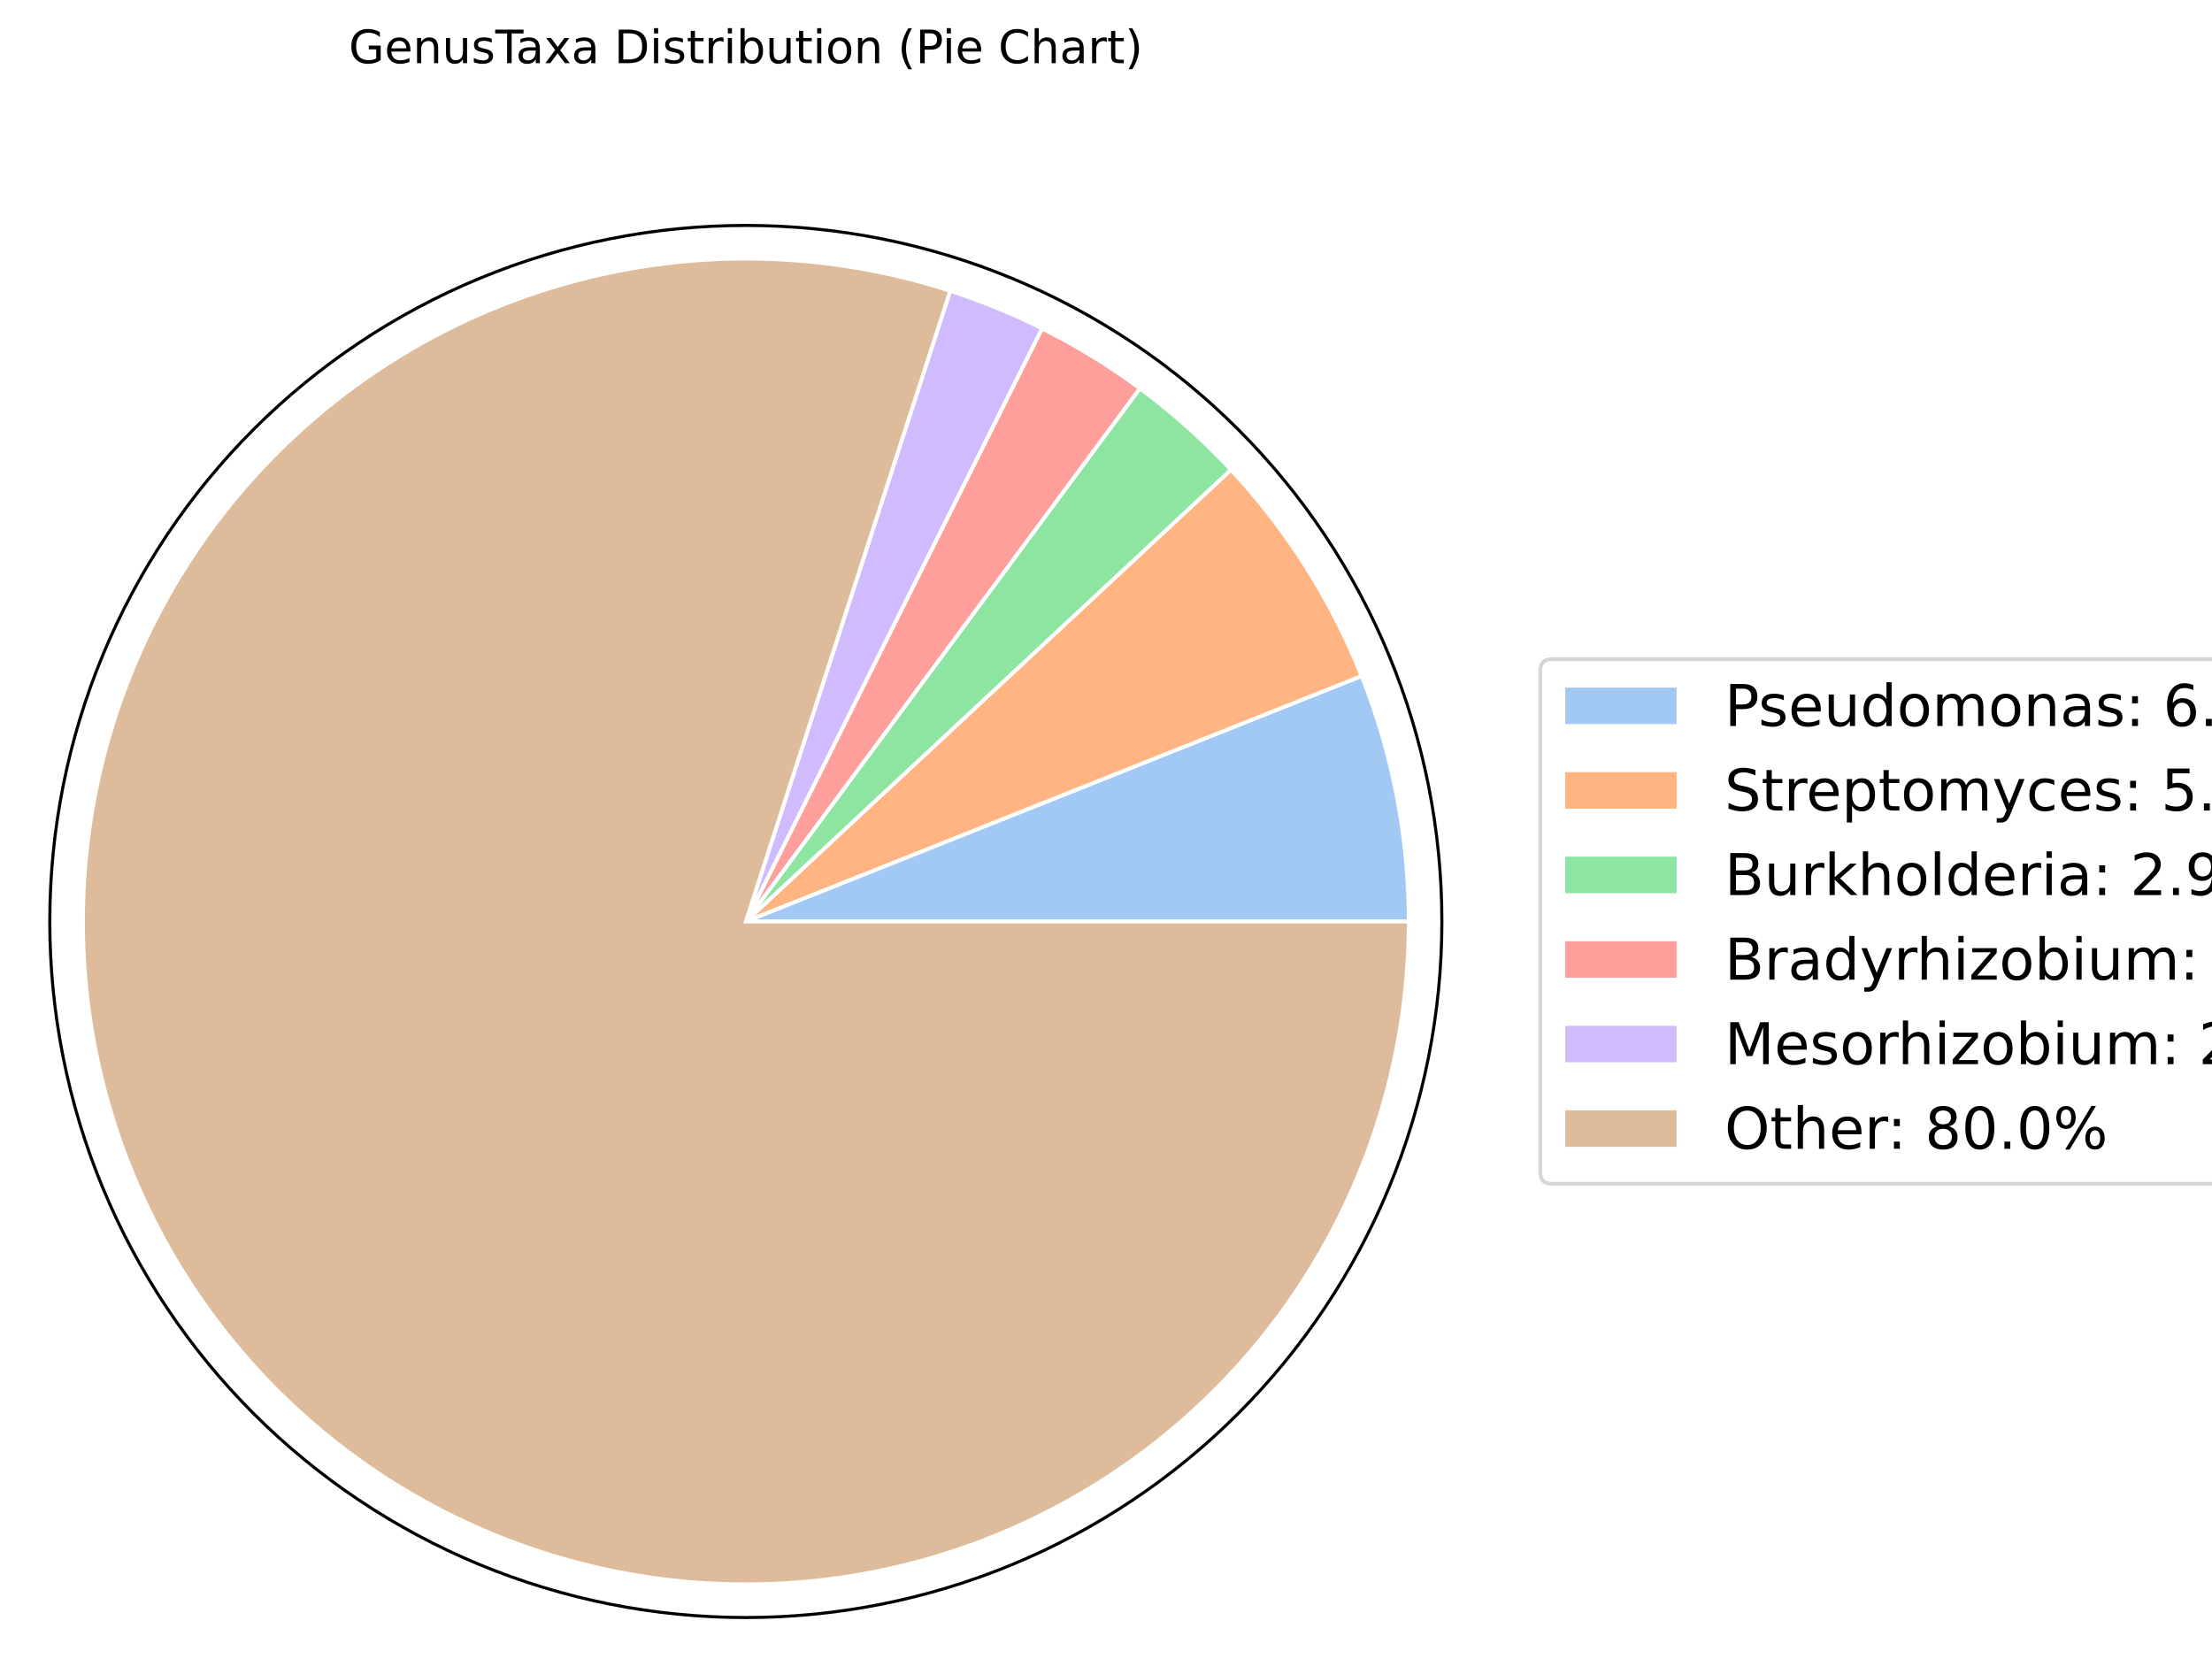
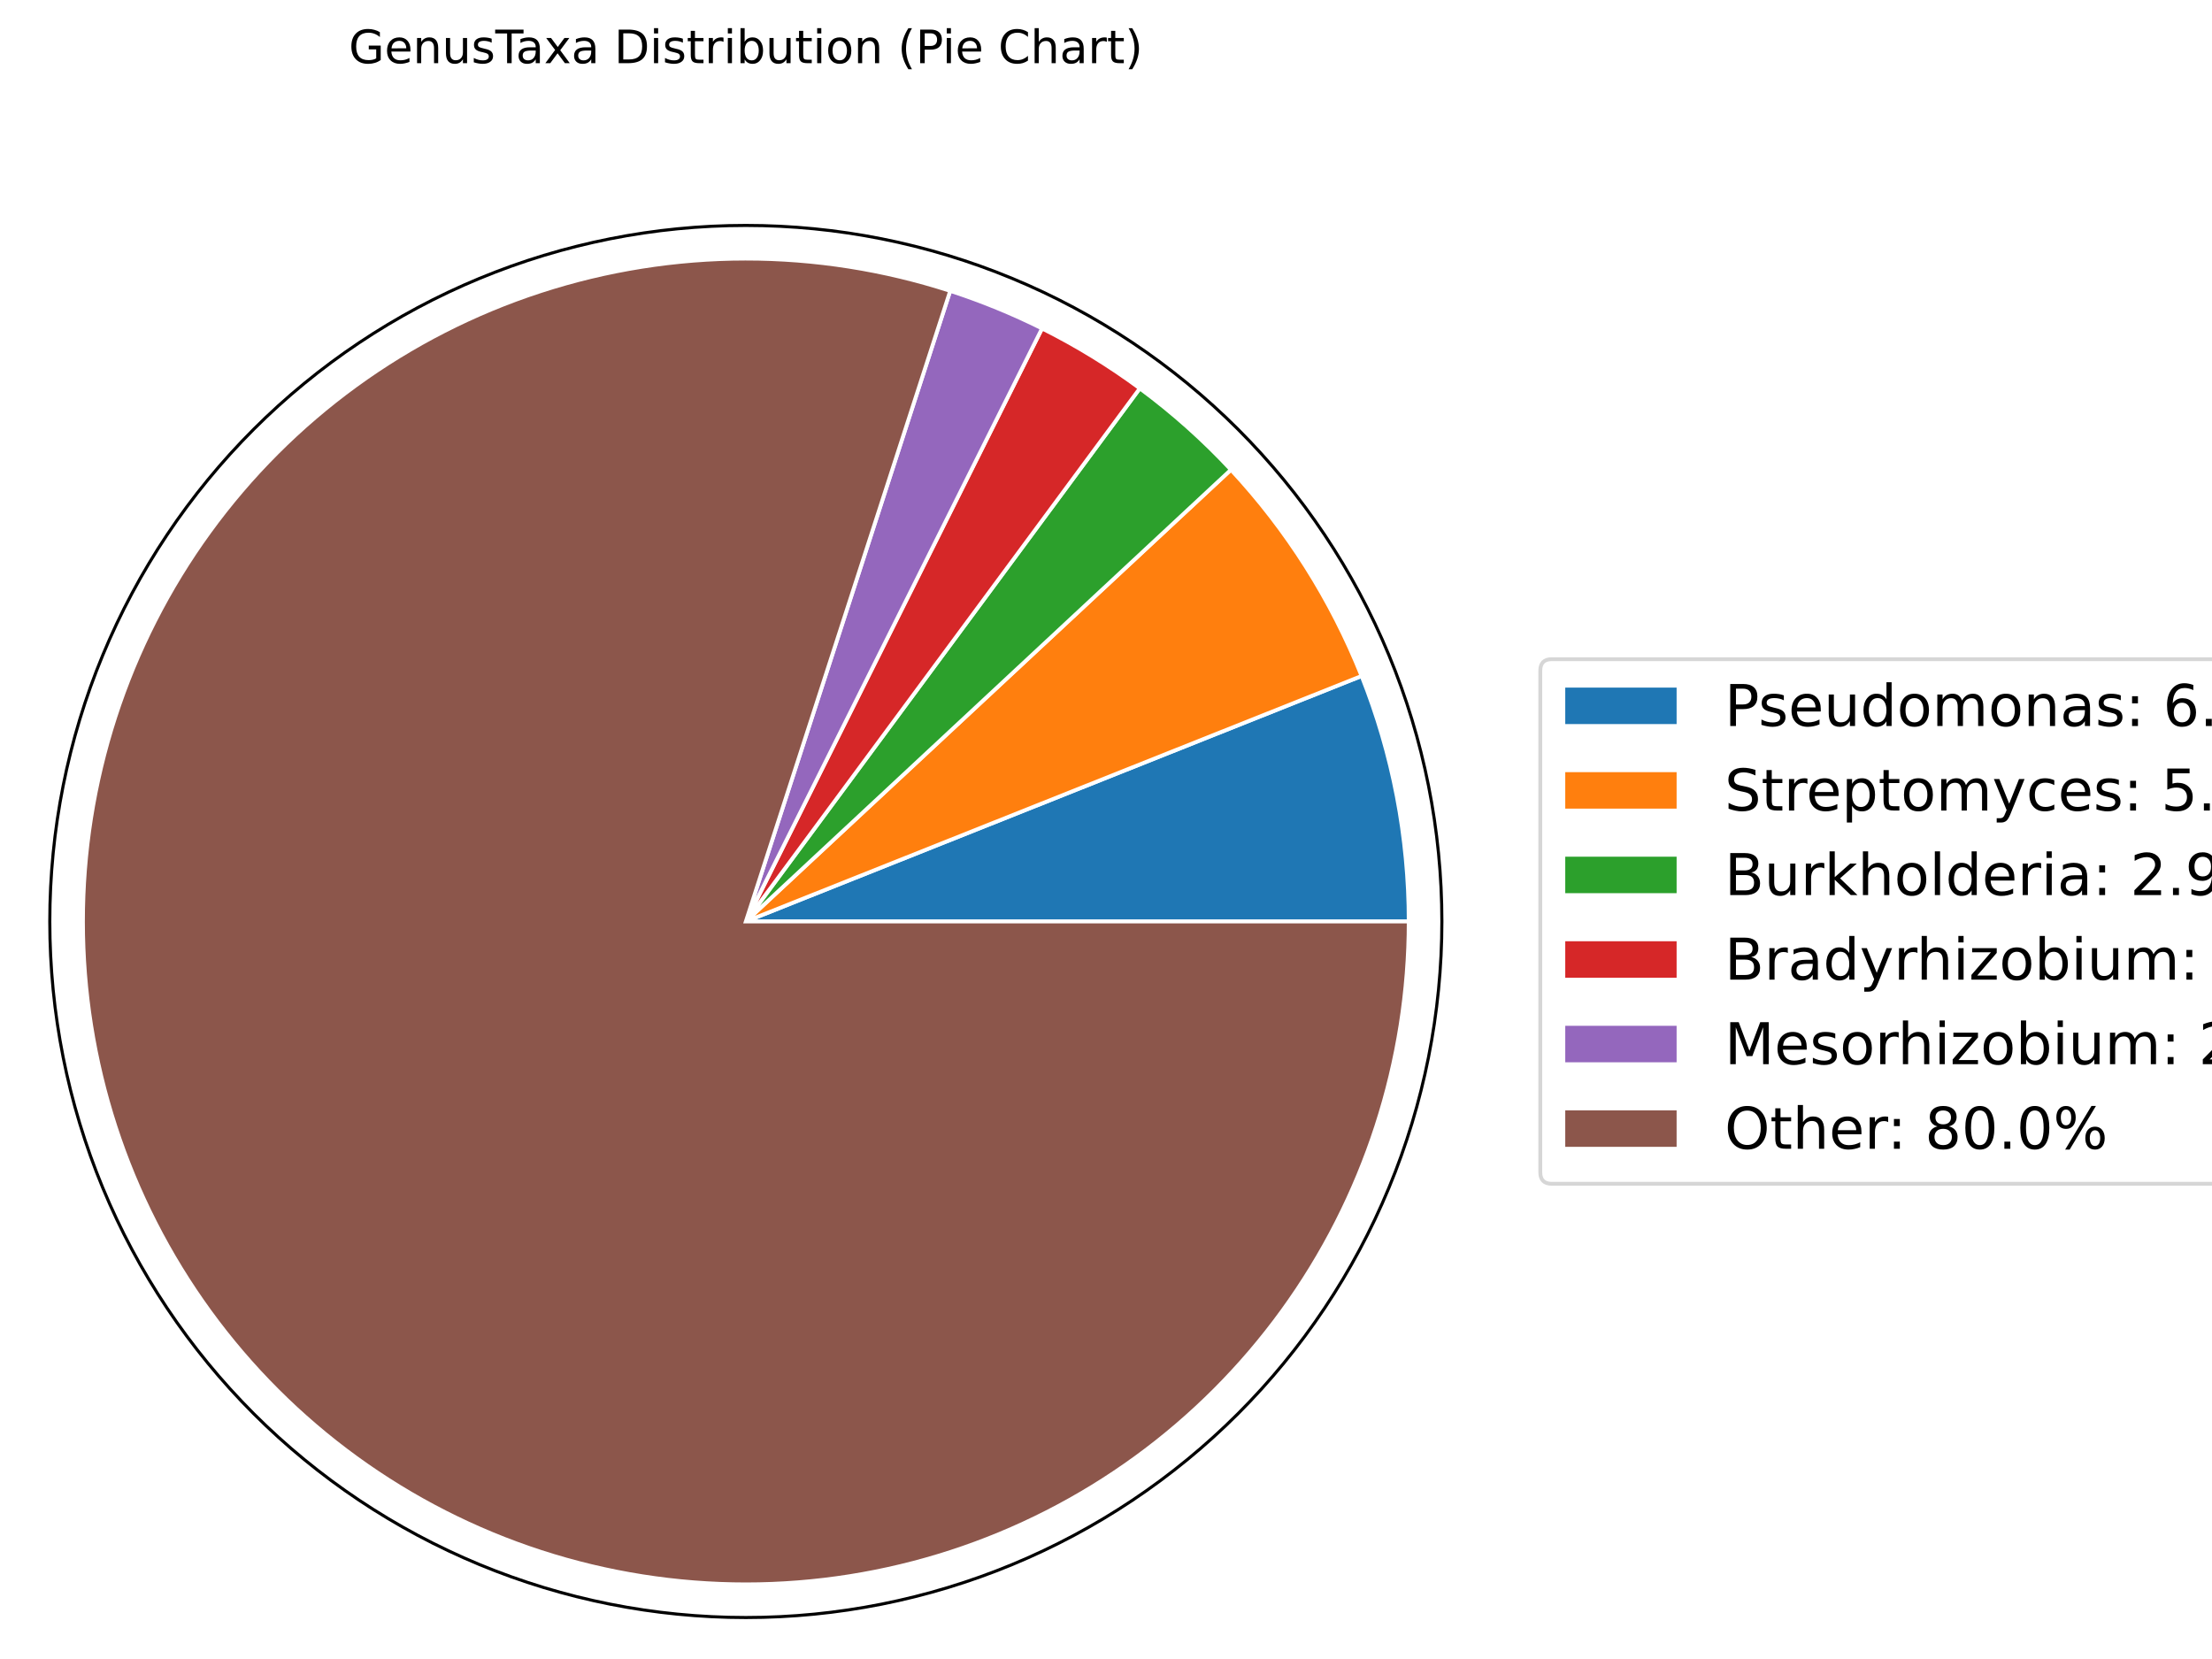
<svg xmlns="http://www.w3.org/2000/svg" width="576pt" height="432pt" viewBox="0 0 576 432" version="1.1">
  <defs>
    <style type="text/css">*{stroke-linejoin: round; stroke-linecap: butt}</style>
  </defs>
  <g id="figure_1">
    <g id="patch_1">
      <path d="M 0 432  L 576 432  L 576 0  L 0 0  z " style="fill: #ffffff" />
    </g>
    <g id="axes_1">
      <g id="patch_2">
        <path d="M 375.462 239.952  C 375.462 216.151 370.774 192.581 361.665 170.591  C 352.557 148.602 339.206 128.62 322.376 111.79  C 305.546 94.96 285.564 81.609 263.575 72.501  C 241.585 63.392 218.015 58.704 194.214 58.704  C 170.413 58.704 146.843 63.392 124.853 72.501  C 102.864 81.609 82.882 94.96 66.052 111.79  C 49.222 128.62 35.871 148.602 26.763 170.591  C 17.654 192.581 12.966 216.151 12.966 239.952  C 12.966 263.753 17.654 287.323 26.763 309.313  C 35.871 331.302 49.222 351.284 66.052 368.114  C 82.882 384.944 102.864 398.295 124.853 407.403  C 146.843 416.512 170.413 421.2 194.214 421.2  C 218.015 421.2 241.585 416.512 263.575 407.403  C 285.564 398.295 305.546 384.944 322.376 368.114  C 339.206 351.284 352.557 331.302 361.665 309.313  C 370.774 287.323 375.462 263.753 375.462 239.952  M 194.214 239.952  C 194.214 239.952 194.214 239.952 194.214 239.952  C 194.214 239.952 194.214 239.952 194.214 239.952  C 194.214 239.952 194.214 239.952 194.214 239.952  C 194.214 239.952 194.214 239.952 194.214 239.952  C 194.214 239.952 194.214 239.952 194.214 239.952  C 194.214 239.952 194.214 239.952 194.214 239.952  C 194.214 239.952 194.214 239.952 194.214 239.952  C 194.214 239.952 194.214 239.952 194.214 239.952  C 194.214 239.952 194.214 239.952 194.214 239.952  C 194.214 239.952 194.214 239.952 194.214 239.952  C 194.214 239.952 194.214 239.952 194.214 239.952  C 194.214 239.952 194.214 239.952 194.214 239.952  C 194.214 239.952 194.214 239.952 194.214 239.952  C 194.214 239.952 194.214 239.952 194.214 239.952  C 194.214 239.952 194.214 239.952 194.214 239.952  C 194.214 239.952 194.214 239.952 194.214 239.952  z " style="fill: #ffffff" />
      </g>
      <g id="patch_3">
-         <path d="M 194.214 239.952  C 194.214 239.952 194.214 239.952 194.214 239.952  C 194.214 239.952 194.214 239.952 194.214 239.952  L 354.557 176.024  C 358.602 186.17 361.675 196.677 363.735 207.404  C 365.794 218.131 366.831 229.029 366.831 239.952  z " clip-path="url(#p4e489e71b2)" style="fill: #a1c9f4; stroke: #ffffff; stroke-linejoin: miter" />
+         <path d="M 194.214 239.952  C 194.214 239.952 194.214 239.952 194.214 239.952  C 194.214 239.952 194.214 239.952 194.214 239.952  L 354.557 176.024  C 358.602 186.17 361.675 196.677 363.735 207.404  C 365.794 218.131 366.831 229.029 366.831 239.952  z " clip-path="url(#pe3014be834)" style="fill: #1f77b4; stroke: #ffffff; stroke-linejoin: miter" />
      </g>
      <g id="patch_4">
-         <path d="M 194.214 239.952  C 194.214 239.952 194.214 239.952 194.214 239.952  C 194.214 239.952 194.214 239.952 194.214 239.952  L 320.536 122.311  C 327.804 130.116 334.334 138.577 340.041 147.587  C 345.748 156.597 350.607 166.117 354.557 176.024  z " clip-path="url(#p4e489e71b2)" style="fill: #ffb482; stroke: #ffffff; stroke-linejoin: miter" />
+         <path d="M 194.214 239.952  C 194.214 239.952 194.214 239.952 194.214 239.952  C 194.214 239.952 194.214 239.952 194.214 239.952  L 320.536 122.311  C 327.804 130.116 334.334 138.577 340.041 147.587  C 345.748 156.597 350.607 166.117 354.557 176.024  z " clip-path="url(#pe3014be834)" style="fill: #ff7f0e; stroke: #ffffff; stroke-linejoin: miter" />
      </g>
      <g id="patch_5">
-         <path d="M 194.214 239.952  C 194.214 239.952 194.214 239.952 194.214 239.952  C 194.214 239.952 194.214 239.952 194.214 239.952  L 296.805 101.129  C 301.075 104.285 305.198 107.636 309.159 111.172  C 313.121 114.708 316.917 118.425 320.536 122.311  z " clip-path="url(#p4e489e71b2)" style="fill: #8de5a1; stroke: #ffffff; stroke-linejoin: miter" />
+         <path d="M 194.214 239.952  C 194.214 239.952 194.214 239.952 194.214 239.952  C 194.214 239.952 194.214 239.952 194.214 239.952  L 296.805 101.129  C 301.075 104.285 305.198 107.636 309.159 111.172  C 313.121 114.708 316.917 118.425 320.536 122.311  z " clip-path="url(#pe3014be834)" style="fill: #2ca02c; stroke: #ffffff; stroke-linejoin: miter" />
      </g>
      <g id="patch_6">
-         <path d="M 194.214 239.952  C 194.214 239.952 194.214 239.952 194.214 239.952  C 194.214 239.952 194.214 239.952 194.214 239.952  L 271.347 85.526  C 275.805 87.753 280.165 90.172 284.414 92.776  C 288.663 95.38 292.797 98.167 296.805 101.129  z " clip-path="url(#p4e489e71b2)" style="fill: #ff9f9b; stroke: #ffffff; stroke-linejoin: miter" />
+         <path d="M 194.214 239.952  C 194.214 239.952 194.214 239.952 194.214 239.952  C 194.214 239.952 194.214 239.952 194.214 239.952  L 271.347 85.526  C 275.805 87.753 280.165 90.172 284.414 92.776  C 288.663 95.38 292.797 98.167 296.805 101.129  z " clip-path="url(#pe3014be834)" style="fill: #d62728; stroke: #ffffff; stroke-linejoin: miter" />
      </g>
      <g id="patch_7">
-         <path d="M 194.214 239.952  C 194.214 239.952 194.214 239.952 194.214 239.952  C 194.214 239.952 194.214 239.952 194.214 239.952  L 247.432 75.743  C 251.533 77.072 255.582 78.554 259.572 80.187  C 263.562 81.819 267.49 83.6 271.347 85.526  z " clip-path="url(#p4e489e71b2)" style="fill: #d0bbff; stroke: #ffffff; stroke-linejoin: miter" />
+         <path d="M 194.214 239.952  C 194.214 239.952 194.214 239.952 194.214 239.952  C 194.214 239.952 194.214 239.952 194.214 239.952  L 247.432 75.743  C 251.533 77.072 255.582 78.554 259.572 80.187  C 263.562 81.819 267.49 83.6 271.347 85.526  z " clip-path="url(#pe3014be834)" style="fill: #9467bd; stroke: #ffffff; stroke-linejoin: miter" />
      </g>
      <g id="patch_8">
-         <path d="M 194.214 239.952  C 194.214 239.952 194.214 239.952 194.214 239.952  C 194.214 239.952 194.214 239.952 194.214 239.952  C 194.214 239.952 194.214 239.952 194.214 239.952  C 194.214 239.952 194.214 239.952 194.214 239.952  C 194.214 239.952 194.214 239.952 194.214 239.952  C 194.214 239.952 194.214 239.952 194.214 239.952  C 194.214 239.952 194.214 239.952 194.214 239.952  C 194.214 239.952 194.214 239.952 194.214 239.952  C 194.214 239.952 194.214 239.952 194.214 239.952  C 194.214 239.952 194.214 239.952 194.214 239.952  C 194.214 239.952 194.214 239.952 194.214 239.952  C 194.214 239.952 194.214 239.952 194.214 239.952  C 194.214 239.952 194.214 239.952 194.214 239.952  C 194.214 239.952 194.214 239.952 194.214 239.952  C 194.214 239.952 194.214 239.952 194.214 239.952  C 194.214 239.952 194.214 239.952 194.214 239.952  L 366.831 239.952  C 366.831 258.063 363.981 276.061 358.385 293.286  C 352.789 310.511 344.518 326.748 333.874 341.401  C 323.23 356.054 310.346 368.94 295.696 379.588  C 281.045 390.235 264.81 398.511 247.587 404.111  C 230.363 409.71 212.366 412.565 194.255 412.569  C 176.144 412.573 158.145 409.727 140.919 404.136  C 123.693 398.544 107.454 390.276 92.798 379.636  C 78.143 368.995 65.253 356.114 54.602 341.467  C 43.951 326.819 35.672 310.585 30.068 293.363  C 24.464 276.141 21.605 258.144 21.597 240.034  C 21.588 221.923 24.43 203.923 30.018 186.696  C 35.605 169.468 43.869 153.227 54.506 138.569  C 65.143 123.911 78.021 111.018 92.666 100.364  C 107.312 89.71 123.543 81.427 140.764 75.819  C 157.984 70.211 175.981 67.348 194.092 67.335  C 212.202 67.322 230.203 70.16 247.432 75.743  z " clip-path="url(#p4e489e71b2)" style="fill: #debb9b; stroke: #ffffff; stroke-linejoin: miter" />
+         <path d="M 194.214 239.952  C 194.214 239.952 194.214 239.952 194.214 239.952  C 194.214 239.952 194.214 239.952 194.214 239.952  C 194.214 239.952 194.214 239.952 194.214 239.952  C 194.214 239.952 194.214 239.952 194.214 239.952  C 194.214 239.952 194.214 239.952 194.214 239.952  C 194.214 239.952 194.214 239.952 194.214 239.952  C 194.214 239.952 194.214 239.952 194.214 239.952  C 194.214 239.952 194.214 239.952 194.214 239.952  C 194.214 239.952 194.214 239.952 194.214 239.952  C 194.214 239.952 194.214 239.952 194.214 239.952  C 194.214 239.952 194.214 239.952 194.214 239.952  C 194.214 239.952 194.214 239.952 194.214 239.952  C 194.214 239.952 194.214 239.952 194.214 239.952  C 194.214 239.952 194.214 239.952 194.214 239.952  C 194.214 239.952 194.214 239.952 194.214 239.952  C 194.214 239.952 194.214 239.952 194.214 239.952  L 366.831 239.952  C 366.831 258.063 363.981 276.061 358.385 293.286  C 352.789 310.511 344.518 326.748 333.874 341.401  C 323.23 356.054 310.346 368.94 295.696 379.588  C 281.045 390.235 264.81 398.511 247.587 404.111  C 230.363 409.71 212.366 412.565 194.255 412.569  C 176.144 412.573 158.145 409.727 140.919 404.136  C 123.693 398.544 107.454 390.276 92.798 379.636  C 78.143 368.995 65.253 356.114 54.602 341.467  C 43.951 326.819 35.672 310.585 30.068 293.363  C 24.464 276.141 21.605 258.144 21.597 240.034  C 21.588 221.923 24.43 203.923 30.018 186.696  C 35.605 169.468 43.869 153.227 54.506 138.569  C 65.143 123.911 78.021 111.018 92.666 100.364  C 107.312 89.71 123.543 81.427 140.764 75.819  C 157.984 70.211 175.981 67.348 194.092 67.335  C 212.202 67.322 230.203 70.16 247.432 75.743  z " clip-path="url(#pe3014be834)" style="fill: #8c564b; stroke: #ffffff; stroke-linejoin: miter" />
      </g>
      <g id="matplotlib.axis_1" />
      <g id="matplotlib.axis_2" />
      <g id="patch_9">
        <path d="M 375.462 239.952  C 375.462 216.151 370.774 192.581 361.665 170.591  C 352.557 148.602 339.206 128.62 322.376 111.79  C 305.546 94.96 285.564 81.609 263.575 72.501  C 241.585 63.392 218.015 58.704 194.214 58.704  C 170.413 58.704 146.843 63.392 124.853 72.501  C 102.864 81.609 82.882 94.96 66.052 111.79  C 49.222 128.62 35.871 148.602 26.763 170.591  C 17.654 192.581 12.966 216.151 12.966 239.952  C 12.966 263.753 17.654 287.323 26.763 309.313  C 35.871 331.302 49.222 351.284 66.052 368.114  C 82.882 384.944 102.864 398.295 124.853 407.403  C 146.843 416.512 170.413 421.2 194.214 421.2  C 218.015 421.2 241.585 416.512 263.575 407.403  C 285.564 398.295 305.546 384.944 322.376 368.114  C 339.206 351.284 352.557 331.302 361.665 309.313  C 370.774 287.323 375.462 263.753 375.462 239.952  " style="fill: none; stroke: #000000; stroke-width: 0.8; stroke-linejoin: miter; stroke-linecap: square" />
      </g>
      <g id="text_1">
        <text style="font: 12px 'DejaVu Sans', 'Bitstream Vera Sans', 'Computer Modern Sans Serif', 'Lucida Grande', 'Verdana', 'Geneva', 'Lucid', 'Arial', 'Helvetica', 'Avant Garde', sans-serif; text-anchor: middle" x="194.214" y="16.454" transform="rotate(-0 194.214 16.4544)">GenusTaxa Distribution (Pie Chart)</text>
      </g>
      <g id="legend_1">
        <g id="patch_10">
          <path d="M 404.087 308.254  L 618.5 308.254  Q 621.5 308.254 621.5 305.254  L 621.5 174.65  Q 621.5 171.65 618.5 171.65  L 404.087 171.65  Q 401.087 171.65 401.087 174.65  L 401.087 305.254  Q 401.087 308.254 404.087 308.254  z " style="fill: #ffffff; opacity: 0.8; stroke: #cccccc; stroke-linejoin: miter" />
        </g>
        <g id="patch_11">
-           <path d="M 407.087 189.048  L 437.087 189.048  L 437.087 178.548  L 407.087 178.548  z " style="fill: #a1c9f4; stroke: #ffffff; stroke-linejoin: miter" />
+           <path d="M 407.087 189.048  L 437.087 189.048  L 437.087 178.548  L 407.087 178.548  z " style="fill: #1f77b4; stroke: #ffffff; stroke-linejoin: miter" />
        </g>
        <g id="text_2">
          <text style="font: 15px 'DejaVu Sans', 'Bitstream Vera Sans', 'Computer Modern Sans Serif', 'Lucida Grande', 'Verdana', 'Geneva', 'Lucid', 'Arial', 'Helvetica', 'Avant Garde', sans-serif; text-anchor: start" x="449.087" y="189.048" transform="rotate(-0 449.0868 189.0481)">Pseudomonas: 6.0%</text>
        </g>
        <g id="patch_12">
-           <path d="M 407.087 211.065  L 437.087 211.065  L 437.087 200.565  L 407.087 200.565  z " style="fill: #ffb482; stroke: #ffffff; stroke-linejoin: miter" />
+           <path d="M 407.087 211.065  L 437.087 211.065  L 437.087 200.565  L 407.087 200.565  z " style="fill: #ff7f0e; stroke: #ffffff; stroke-linejoin: miter" />
        </g>
        <g id="text_3">
          <text style="font: 15px 'DejaVu Sans', 'Bitstream Vera Sans', 'Computer Modern Sans Serif', 'Lucida Grande', 'Verdana', 'Geneva', 'Lucid', 'Arial', 'Helvetica', 'Avant Garde', sans-serif; text-anchor: start" x="449.087" y="211.065" transform="rotate(-0 449.0868 211.0653)">Streptomyces: 5.9%</text>
        </g>
        <g id="patch_13">
-           <path d="M 407.087 233.082  L 437.087 233.082  L 437.087 222.582  L 407.087 222.582  z " style="fill: #8de5a1; stroke: #ffffff; stroke-linejoin: miter" />
+           <path d="M 407.087 233.082  L 437.087 233.082  L 437.087 222.582  L 407.087 222.582  z " style="fill: #2ca02c; stroke: #ffffff; stroke-linejoin: miter" />
        </g>
        <g id="text_4">
          <text style="font: 15px 'DejaVu Sans', 'Bitstream Vera Sans', 'Computer Modern Sans Serif', 'Lucida Grande', 'Verdana', 'Geneva', 'Lucid', 'Arial', 'Helvetica', 'Avant Garde', sans-serif; text-anchor: start" x="449.087" y="233.082" transform="rotate(-0 449.0868 233.0825)">Burkholderia: 2.9%</text>
        </g>
        <g id="patch_14">
-           <path d="M 407.087 255.1  L 437.087 255.1  L 437.087 244.6  L 407.087 244.6  z " style="fill: #ff9f9b; stroke: #ffffff; stroke-linejoin: miter" />
+           <path d="M 407.087 255.1  L 437.087 255.1  L 437.087 244.6  L 407.087 244.6  z " style="fill: #d62728; stroke: #ffffff; stroke-linejoin: miter" />
        </g>
        <g id="text_5">
          <text style="font: 15px 'DejaVu Sans', 'Bitstream Vera Sans', 'Computer Modern Sans Serif', 'Lucida Grande', 'Verdana', 'Geneva', 'Lucid', 'Arial', 'Helvetica', 'Avant Garde', sans-serif; text-anchor: start" x="449.087" y="255.1" transform="rotate(-0 449.0868 255.0997)">Bradyrhizobium: 2.8%</text>
        </g>
        <g id="patch_15">
-           <path d="M 407.087 277.117  L 437.087 277.117  L 437.087 266.617  L 407.087 266.617  z " style="fill: #d0bbff; stroke: #ffffff; stroke-linejoin: miter" />
+           <path d="M 407.087 277.117  L 437.087 277.117  L 437.087 266.617  L 407.087 266.617  z " style="fill: #9467bd; stroke: #ffffff; stroke-linejoin: miter" />
        </g>
        <g id="text_6">
          <text style="font: 15px 'DejaVu Sans', 'Bitstream Vera Sans', 'Computer Modern Sans Serif', 'Lucida Grande', 'Verdana', 'Geneva', 'Lucid', 'Arial', 'Helvetica', 'Avant Garde', sans-serif; text-anchor: start" x="449.087" y="277.117" transform="rotate(-0 449.0868 277.1168)">Mesorhizobium: 2.4%</text>
        </g>
        <g id="patch_16">
-           <path d="M 407.087 299.134  L 437.087 299.134  L 437.087 288.634  L 407.087 288.634  z " style="fill: #debb9b; stroke: #ffffff; stroke-linejoin: miter" />
+           <path d="M 407.087 299.134  L 437.087 299.134  L 437.087 288.634  L 407.087 288.634  z " style="fill: #8c564b; stroke: #ffffff; stroke-linejoin: miter" />
        </g>
        <g id="text_7">
          <text style="font: 15px 'DejaVu Sans', 'Bitstream Vera Sans', 'Computer Modern Sans Serif', 'Lucida Grande', 'Verdana', 'Geneva', 'Lucid', 'Arial', 'Helvetica', 'Avant Garde', sans-serif; text-anchor: start" x="449.087" y="299.134" transform="rotate(-0 449.0868 299.134)">Other: 80.0%</text>
        </g>
      </g>
    </g>
  </g>
  <defs>
-     <clipPath id="p4e489e71b2">
+     <clipPath id="pe3014be834">
      <path d="M 375.462 239.952  C 375.462 216.151 370.774 192.581 361.665 170.591  C 352.557 148.602 339.206 128.62 322.376 111.79  C 305.546 94.96 285.564 81.609 263.575 72.501  C 241.585 63.392 218.015 58.704 194.214 58.704  C 170.413 58.704 146.843 63.392 124.853 72.501  C 102.864 81.609 82.882 94.96 66.052 111.79  C 49.222 128.62 35.871 148.602 26.763 170.591  C 17.654 192.581 12.966 216.151 12.966 239.952  C 12.966 263.753 17.654 287.323 26.763 309.313  C 35.871 331.302 49.222 351.284 66.052 368.114  C 82.882 384.944 102.864 398.295 124.853 407.403  C 146.843 416.512 170.413 421.2 194.214 421.2  C 218.015 421.2 241.585 416.512 263.575 407.403  C 285.564 398.295 305.546 384.944 322.376 368.114  C 339.206 351.284 352.557 331.302 361.665 309.313  C 370.774 287.323 375.462 263.753 375.462 239.952  M 194.214 239.952  C 194.214 239.952 194.214 239.952 194.214 239.952  C 194.214 239.952 194.214 239.952 194.214 239.952  C 194.214 239.952 194.214 239.952 194.214 239.952  C 194.214 239.952 194.214 239.952 194.214 239.952  C 194.214 239.952 194.214 239.952 194.214 239.952  C 194.214 239.952 194.214 239.952 194.214 239.952  C 194.214 239.952 194.214 239.952 194.214 239.952  C 194.214 239.952 194.214 239.952 194.214 239.952  C 194.214 239.952 194.214 239.952 194.214 239.952  C 194.214 239.952 194.214 239.952 194.214 239.952  C 194.214 239.952 194.214 239.952 194.214 239.952  C 194.214 239.952 194.214 239.952 194.214 239.952  C 194.214 239.952 194.214 239.952 194.214 239.952  C 194.214 239.952 194.214 239.952 194.214 239.952  C 194.214 239.952 194.214 239.952 194.214 239.952  C 194.214 239.952 194.214 239.952 194.214 239.952  z " />
    </clipPath>
  </defs>
</svg>
